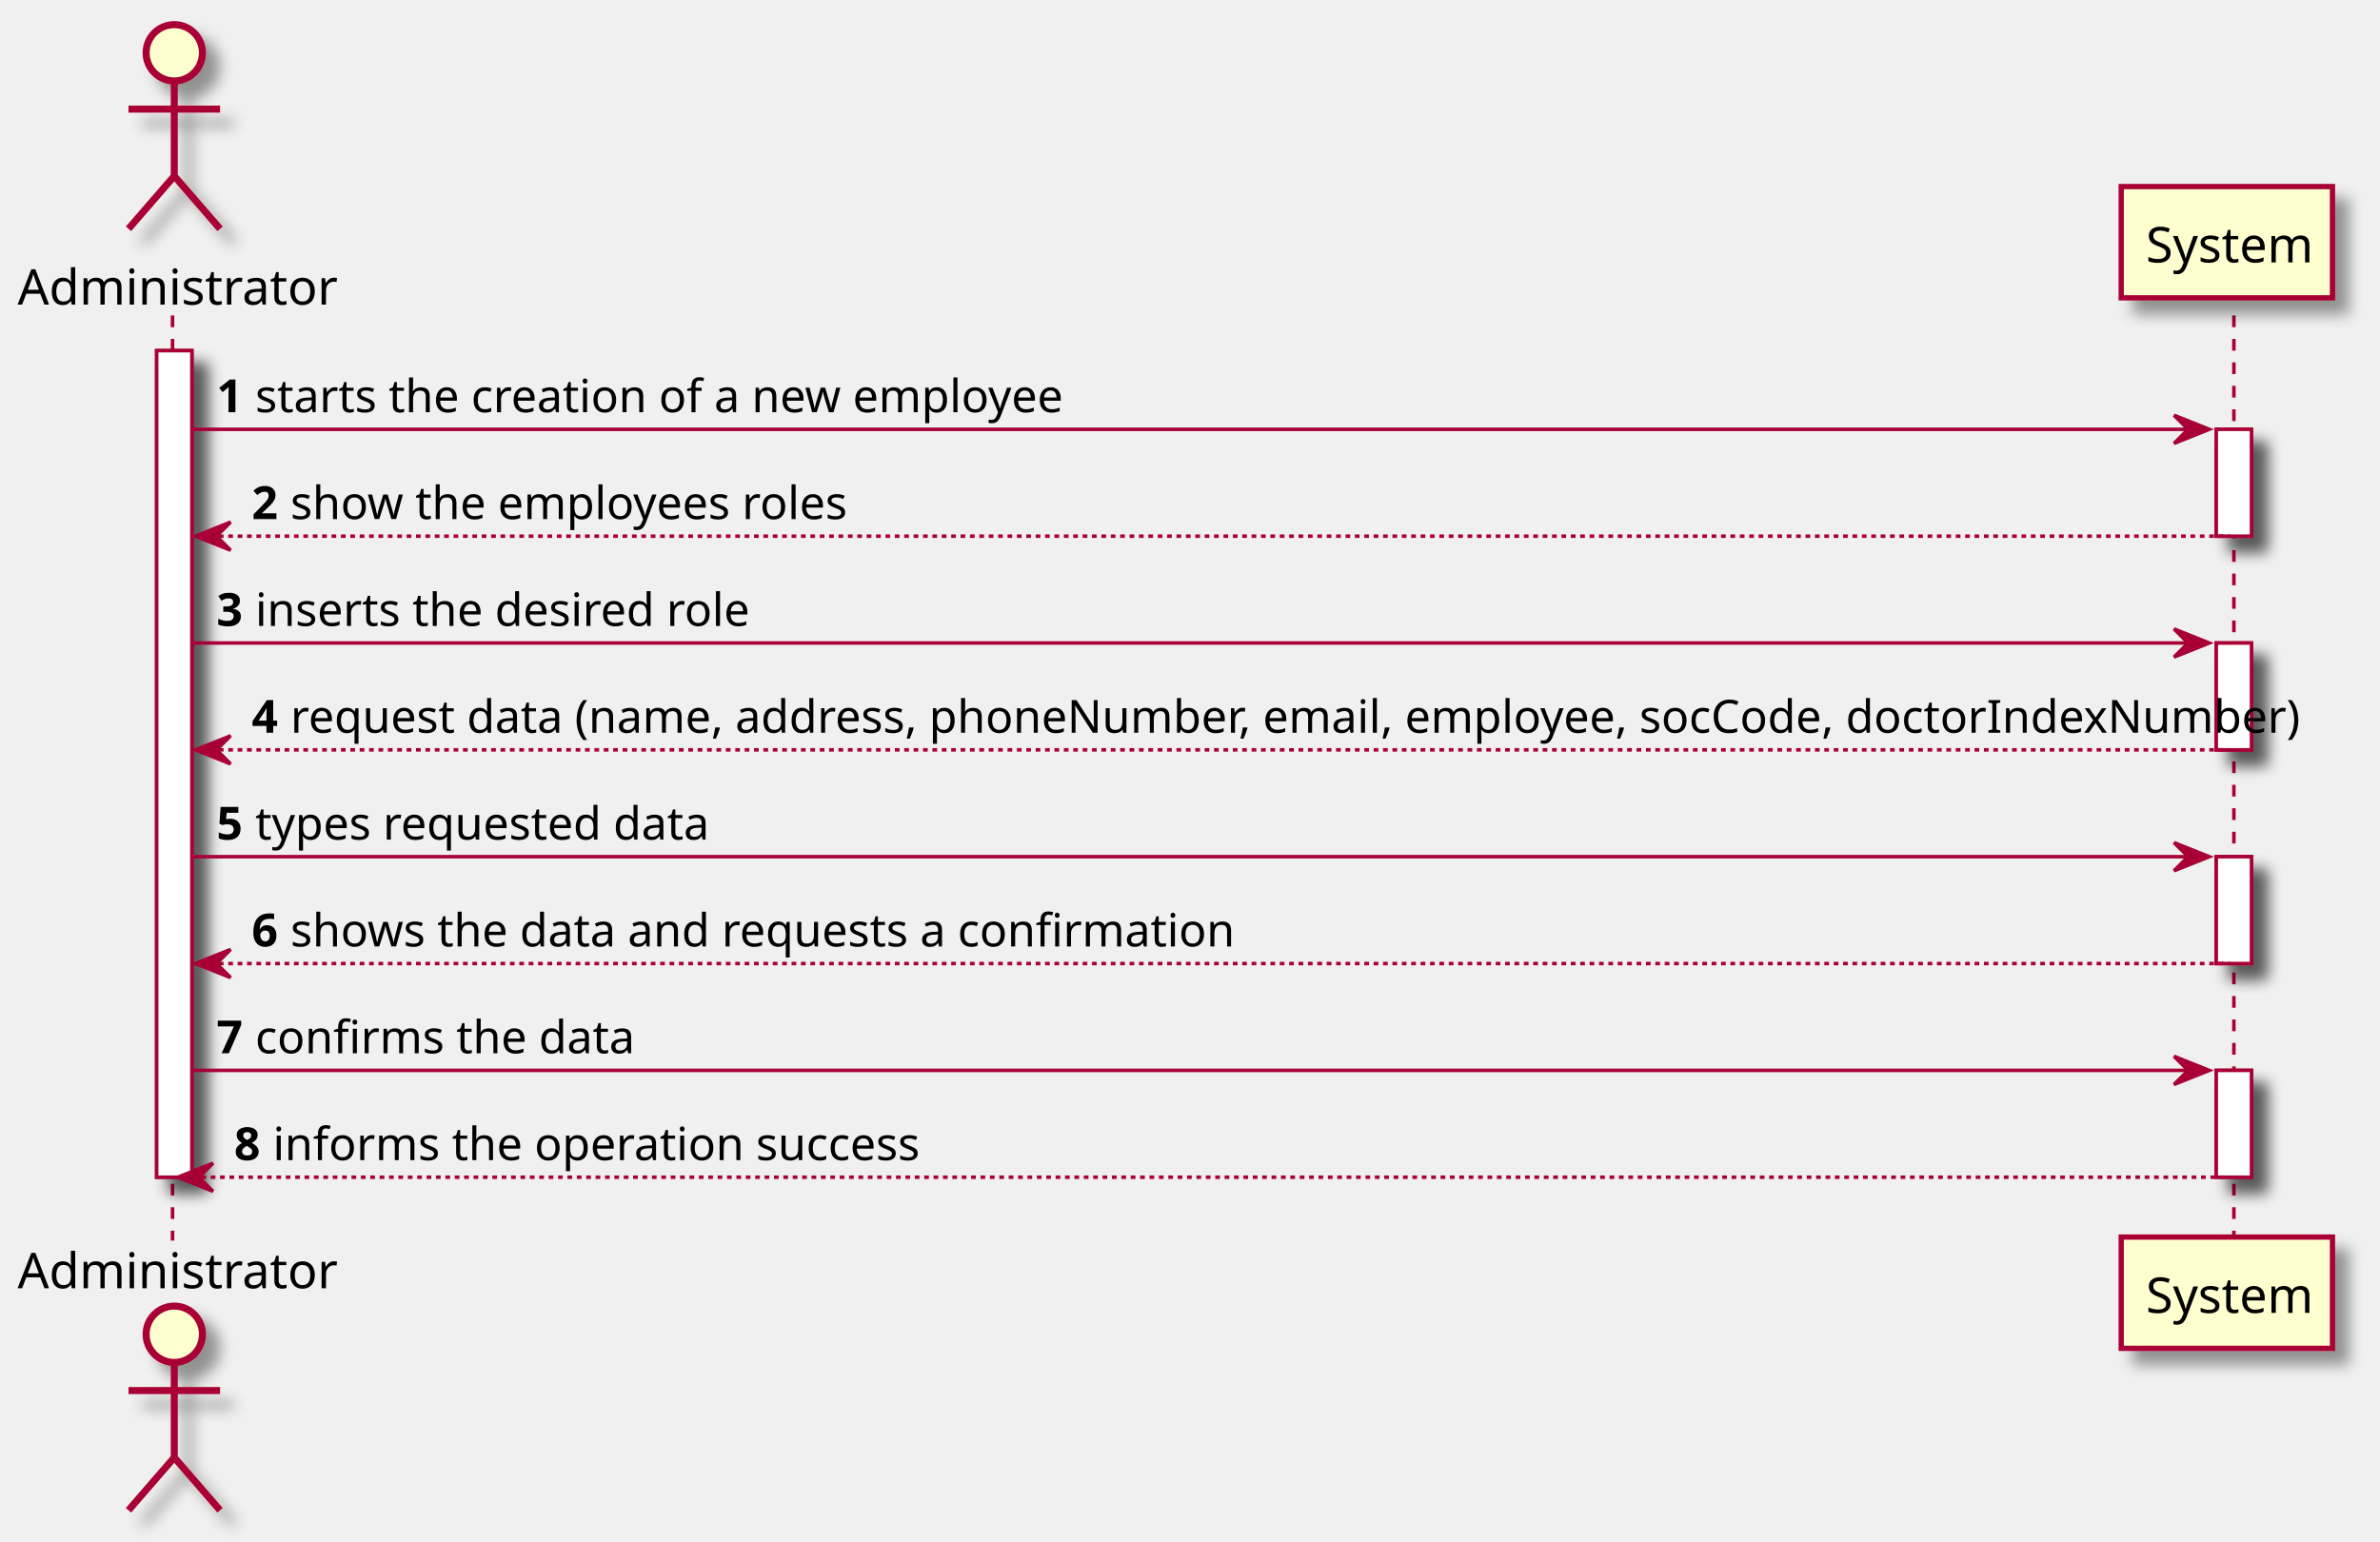
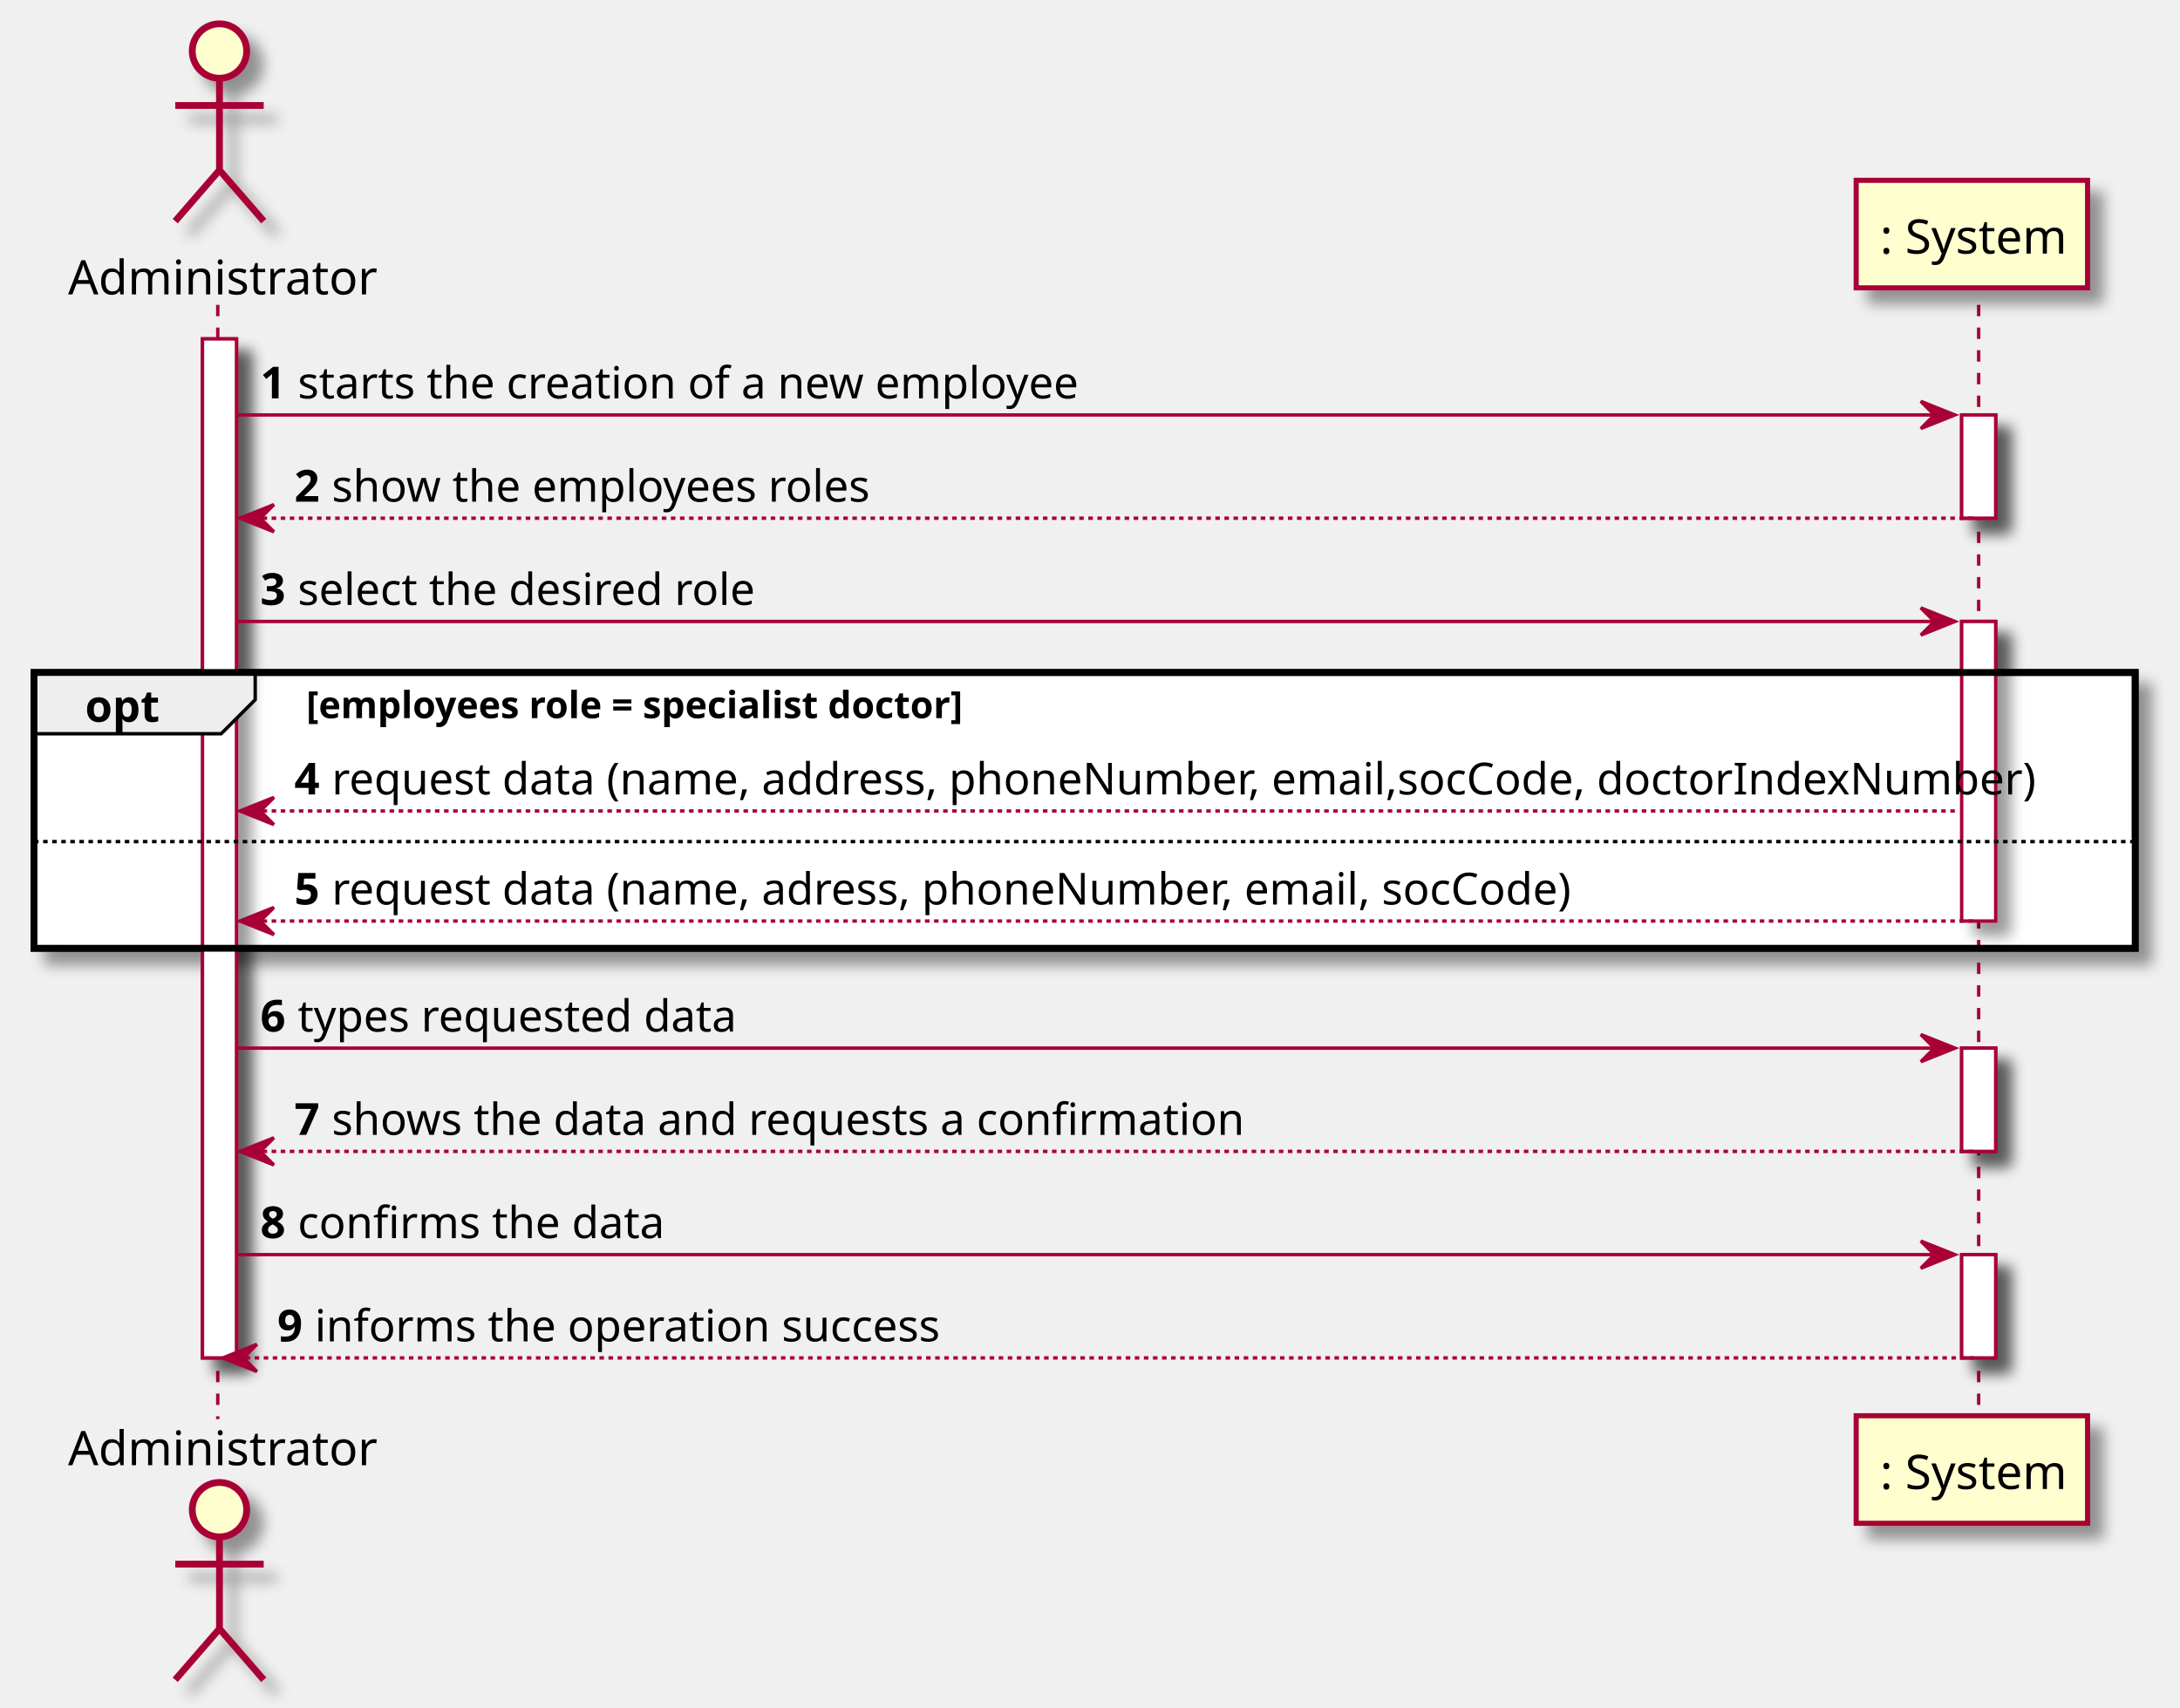
- <svg xmlns="http://www.w3.org/2000/svg" contentScriptType="application/ecmascript" contentStyleType="text/css" height="657px" preserveAspectRatio="none" style="width:1014px;height:657px;" version="1.1" viewBox="0 0 1014 657" width="1014px" zoomAndPan="magnify">
+ <svg xmlns="http://www.w3.org/2000/svg" contentScriptType="application/ecmascript" contentStyleType="text/css" height="753px" preserveAspectRatio="none" style="width:961px;height:753px;" version="1.1" viewBox="0 0 961 753" width="961.5px" zoomAndPan="magnify">
  <defs>
-     <filter height="300%" id="f15i46hp0qu8t4" width="300%" x="-1" y="-1">
+     <filter height="300%" id="f748sx2u7lflj" width="300%" x="-1" y="-1">
      <feGaussianBlur result="blurOut" stdDeviation="3.0" />
      <feColorMatrix in="blurOut" result="blurOut2" type="matrix" values="0 0 0 0 0 0 0 0 0 0 0 0 0 0 0 0 0 0 .4 0" />
      <feOffset dx="6.0" dy="6.0" in="blurOut2" result="blurOut3" />
      <feBlend in="SourceGraphic" in2="blurOut3" mode="normal" />
    </filter>
  </defs>
  <g>
-     <rect fill="#FFFFFF" filter="url(#f15i46hp0qu8t4)" height="352.219" style="stroke:#A80036;stroke-width:1.5;" width="15" x="66.75" y="149.414" />
-     <rect fill="#FFFFFF" filter="url(#f15i46hp0qu8t4)" height="45.527" style="stroke:#A80036;stroke-width:1.5;" width="15" x="944.25" y="182.941" />
-     <rect fill="#FFFFFF" filter="url(#f15i46hp0qu8t4)" height="45.527" style="stroke:#A80036;stroke-width:1.5;" width="15" x="944.25" y="273.996" />
-     <rect fill="#FFFFFF" filter="url(#f15i46hp0qu8t4)" height="45.527" style="stroke:#A80036;stroke-width:1.5;" width="15" x="944.25" y="365.051" />
-     <rect fill="#FFFFFF" filter="url(#f15i46hp0qu8t4)" height="45.527" style="stroke:#A80036;stroke-width:1.5;" width="15" x="944.25" y="456.106" />
-     <line style="stroke:#A80036;stroke-width:1.5;stroke-dasharray:5.0,5.0;" x1="73.5" x2="73.5" y1="134.414" y2="528.633" />
-     <line style="stroke:#A80036;stroke-width:1.5;stroke-dasharray:5.0,5.0;" x1="951.75" x2="951.75" y1="134.414" y2="528.633" />
-     <text fill="#000000" font-family="sans-serif" font-size="21" lengthAdjust="spacing" textLength="124.5" x="7.5" y="129.8">Administrator</text>
-     <ellipse cx="74.25" cy="22.5" fill="#FEFECE" filter="url(#f15i46hp0qu8t4)" rx="12" ry="12" style="stroke:#A80036;stroke-width:3.0;" />
-     <path d="M74.25,34.5 L74.25,75 M54.75,46.5 L93.75,46.5 M74.25,75 L54.75,97.5 M74.25,75 L93.75,97.5 " fill="none" filter="url(#f15i46hp0qu8t4)" style="stroke:#A80036;stroke-width:3.0;" />
-     <text fill="#000000" font-family="sans-serif" font-size="21" lengthAdjust="spacing" textLength="124.5" x="7.5" y="548.933">Administrator</text>
-     <ellipse cx="74.25" cy="568.547" fill="#FEFECE" filter="url(#f15i46hp0qu8t4)" rx="12" ry="12" style="stroke:#A80036;stroke-width:3.0;" />
-     <path d="M74.25,580.547 L74.25,621.047 M54.75,592.547 L93.75,592.547 M74.25,621.047 L54.75,643.547 M74.25,621.047 L93.75,643.547 " fill="none" filter="url(#f15i46hp0qu8t4)" style="stroke:#A80036;stroke-width:3.0;" />
-     <rect fill="#FEFECE" filter="url(#f15i46hp0qu8t4)" height="47.414" style="stroke:#A80036;stroke-width:2.25;" width="90" x="903.75" y="79.5" />
-     <text fill="#000000" font-family="sans-serif" font-size="21" lengthAdjust="spacing" textLength="69" x="914.25" y="111.8">System</text>
-     <rect fill="#FEFECE" filter="url(#f15i46hp0qu8t4)" height="47.414" style="stroke:#A80036;stroke-width:2.25;" width="90" x="903.75" y="527.133" />
-     <text fill="#000000" font-family="sans-serif" font-size="21" lengthAdjust="spacing" textLength="69" x="914.25" y="559.433">System</text>
-     <rect fill="#FFFFFF" filter="url(#f15i46hp0qu8t4)" height="352.219" style="stroke:#A80036;stroke-width:1.5;" width="15" x="66.75" y="149.414" />
-     <rect fill="#FFFFFF" filter="url(#f15i46hp0qu8t4)" height="45.527" style="stroke:#A80036;stroke-width:1.5;" width="15" x="944.25" y="182.941" />
-     <rect fill="#FFFFFF" filter="url(#f15i46hp0qu8t4)" height="45.527" style="stroke:#A80036;stroke-width:1.5;" width="15" x="944.25" y="273.996" />
-     <rect fill="#FFFFFF" filter="url(#f15i46hp0qu8t4)" height="45.527" style="stroke:#A80036;stroke-width:1.5;" width="15" x="944.25" y="365.051" />
-     <rect fill="#FFFFFF" filter="url(#f15i46hp0qu8t4)" height="45.527" style="stroke:#A80036;stroke-width:1.5;" width="15" x="944.25" y="456.106" />
-     <polygon fill="#A80036" points="926.25,176.941,941.25,182.941,926.25,188.941,932.25,182.941" style="stroke:#A80036;stroke-width:1.5;" />
-     <line style="stroke:#A80036;stroke-width:1.5;" x1="81.75" x2="935.25" y1="182.941" y2="182.941" />
-     <text fill="#000000" font-family="sans-serif" font-size="19.5" font-weight="bold" lengthAdjust="spacing" textLength="10.5" x="92.25" y="175.657">1</text>
-     <text fill="#000000" font-family="sans-serif" font-size="19.5" lengthAdjust="spacing" textLength="325.5" x="108.75" y="175.657">starts the creation of a new employee</text>
-     <polygon fill="#A80036" points="98.25,222.469,83.25,228.469,98.25,234.469,92.25,228.469" style="stroke:#A80036;stroke-width:1.5;" />
-     <line style="stroke:#A80036;stroke-width:1.5;stroke-dasharray:2.0,2.0;" x1="89.25" x2="950.25" y1="228.469" y2="228.469" />
-     <text fill="#000000" font-family="sans-serif" font-size="19.5" font-weight="bold" lengthAdjust="spacing" textLength="10.5" x="107.25" y="221.184">2</text>
-     <text fill="#000000" font-family="sans-serif" font-size="19.5" lengthAdjust="spacing" textLength="226.5" x="123.75" y="221.184">show the employees roles</text>
-     <polygon fill="#A80036" points="926.25,267.996,941.25,273.996,926.25,279.996,932.25,273.996" style="stroke:#A80036;stroke-width:1.5;" />
-     <line style="stroke:#A80036;stroke-width:1.5;" x1="81.75" x2="935.25" y1="273.996" y2="273.996" />
-     <text fill="#000000" font-family="sans-serif" font-size="19.5" font-weight="bold" lengthAdjust="spacing" textLength="10.5" x="92.25" y="266.711">3</text>
-     <text fill="#000000" font-family="sans-serif" font-size="19.5" lengthAdjust="spacing" textLength="198" x="108.75" y="266.711">inserts the desired role</text>
-     <polygon fill="#A80036" points="98.25,313.523,83.25,319.523,98.25,325.523,92.25,319.523" style="stroke:#A80036;stroke-width:1.5;" />
-     <line style="stroke:#A80036;stroke-width:1.5;stroke-dasharray:2.0,2.0;" x1="89.25" x2="950.25" y1="319.523" y2="319.523" />
-     <text fill="#000000" font-family="sans-serif" font-size="19.5" font-weight="bold" lengthAdjust="spacing" textLength="10.5" x="107.25" y="312.239">4</text>
-     <text fill="#000000" font-family="sans-serif" font-size="19.5" lengthAdjust="spacing" textLength="810" x="123.75" y="312.239">request data (name, address, phoneNumber, email, employee, socCode, doctorIndexNumber)</text>
-     <polygon fill="#A80036" points="926.25,359.051,941.25,365.051,926.25,371.051,932.25,365.051" style="stroke:#A80036;stroke-width:1.5;" />
-     <line style="stroke:#A80036;stroke-width:1.5;" x1="81.75" x2="935.25" y1="365.051" y2="365.051" />
-     <text fill="#000000" font-family="sans-serif" font-size="19.5" font-weight="bold" lengthAdjust="spacing" textLength="10.5" x="92.25" y="357.766">5</text>
-     <text fill="#000000" font-family="sans-serif" font-size="19.5" lengthAdjust="spacing" textLength="183" x="108.75" y="357.766">types requested data</text>
-     <polygon fill="#A80036" points="98.25,404.578,83.25,410.578,98.25,416.578,92.25,410.578" style="stroke:#A80036;stroke-width:1.5;" />
-     <line style="stroke:#A80036;stroke-width:1.5;stroke-dasharray:2.0,2.0;" x1="89.25" x2="950.25" y1="410.578" y2="410.578" />
-     <text fill="#000000" font-family="sans-serif" font-size="19.5" font-weight="bold" lengthAdjust="spacing" textLength="10.5" x="107.25" y="403.293">6</text>
-     <text fill="#000000" font-family="sans-serif" font-size="19.5" lengthAdjust="spacing" textLength="378" x="123.75" y="403.293">shows the data and requests a confirmation</text>
-     <polygon fill="#A80036" points="926.25,450.106,941.25,456.106,926.25,462.106,932.25,456.106" style="stroke:#A80036;stroke-width:1.5;" />
-     <line style="stroke:#A80036;stroke-width:1.5;" x1="81.75" x2="935.25" y1="456.106" y2="456.106" />
-     <text fill="#000000" font-family="sans-serif" font-size="19.5" font-weight="bold" lengthAdjust="spacing" textLength="10.5" x="92.25" y="448.821">7</text>
-     <text fill="#000000" font-family="sans-serif" font-size="19.5" lengthAdjust="spacing" textLength="150" x="108.75" y="448.821">confirms the data</text>
-     <polygon fill="#A80036" points="90.75,495.633,75.75,501.633,90.75,507.633,84.75,501.633" style="stroke:#A80036;stroke-width:1.5;" />
-     <line style="stroke:#A80036;stroke-width:1.5;stroke-dasharray:2.0,2.0;" x1="81.75" x2="950.25" y1="501.633" y2="501.633" />
-     <text fill="#000000" font-family="sans-serif" font-size="19.5" font-weight="bold" lengthAdjust="spacing" textLength="10.5" x="99.75" y="494.348">8</text>
-     <text fill="#000000" font-family="sans-serif" font-size="19.5" lengthAdjust="spacing" textLength="261" x="116.25" y="494.348">informs the operation success</text>
+     <rect fill="#FFFFFF" filter="url(#f748sx2u7lflj)" height="449.273" style="stroke:#A80036;stroke-width:1.5;" width="15" x="89.25" y="149.414" />
+     <rect fill="#FFFFFF" filter="url(#f748sx2u7lflj)" height="45.527" style="stroke:#A80036;stroke-width:1.5;" width="15" x="864.75" y="182.941" />
+     <rect fill="#FFFFFF" filter="url(#f748sx2u7lflj)" height="132.082" style="stroke:#A80036;stroke-width:1.5;" width="15" x="864.75" y="273.996" />
+     <rect fill="#FFFFFF" filter="url(#f748sx2u7lflj)" height="45.527" style="stroke:#A80036;stroke-width:1.5;" width="15" x="864.75" y="462.106" />
+     <rect fill="#FFFFFF" filter="url(#f748sx2u7lflj)" height="45.527" style="stroke:#A80036;stroke-width:1.5;" width="15" x="864.75" y="553.16" />
+     <rect fill="#FFFFFF" filter="url(#f748sx2u7lflj)" height="121.582" style="stroke:#000000;stroke-width:3.0;" width="926.25" x="15" y="296.496" />
+     <rect fill="#FFFFFF" height="48.527" style="stroke:none;stroke-width:1.5;" width="926.25" x="15" y="369.551" />
+     <line style="stroke:#A80036;stroke-width:1.5;stroke-dasharray:5.0,5.0;" x1="96" x2="96" y1="134.414" y2="625.688" />
+     <line style="stroke:#A80036;stroke-width:1.5;stroke-dasharray:5.0,5.0;" x1="872.25" x2="872.25" y1="134.414" y2="625.688" />
+     <text fill="#000000" font-family="sans-serif" font-size="21" lengthAdjust="spacing" textLength="124.5" x="30" y="129.8">Administrator</text>
+     <ellipse cx="96.75" cy="22.5" fill="#FEFECE" filter="url(#f748sx2u7lflj)" rx="12" ry="12" style="stroke:#A80036;stroke-width:3.0;" />
+     <path d="M96.75,34.5 L96.75,75 M77.25,46.5 L116.25,46.5 M96.75,75 L77.25,97.5 M96.75,75 L116.25,97.5 " fill="none" filter="url(#f748sx2u7lflj)" style="stroke:#A80036;stroke-width:3.0;" />
+     <text fill="#000000" font-family="sans-serif" font-size="21" lengthAdjust="spacing" textLength="124.5" x="30" y="645.987">Administrator</text>
+     <ellipse cx="96.75" cy="665.602" fill="#FEFECE" filter="url(#f748sx2u7lflj)" rx="12" ry="12" style="stroke:#A80036;stroke-width:3.0;" />
+     <path d="M96.75,677.602 L96.75,718.102 M77.25,689.602 L116.25,689.602 M96.75,718.102 L77.25,740.602 M96.75,718.102 L116.25,740.602 " fill="none" filter="url(#f748sx2u7lflj)" style="stroke:#A80036;stroke-width:3.0;" />
+     <rect fill="#FEFECE" filter="url(#f748sx2u7lflj)" height="47.414" style="stroke:#A80036;stroke-width:2.25;" width="102" x="818.25" y="79.5" />
+     <text fill="#000000" font-family="sans-serif" font-size="21" lengthAdjust="spacing" textLength="81" x="828.75" y="111.8">: System</text>
+     <rect fill="#FEFECE" filter="url(#f748sx2u7lflj)" height="47.414" style="stroke:#A80036;stroke-width:2.25;" width="102" x="818.25" y="624.188" />
+     <text fill="#000000" font-family="sans-serif" font-size="21" lengthAdjust="spacing" textLength="81" x="828.75" y="656.487">: System</text>
+     <rect fill="#FFFFFF" filter="url(#f748sx2u7lflj)" height="449.273" style="stroke:#A80036;stroke-width:1.5;" width="15" x="89.25" y="149.414" />
+     <rect fill="#FFFFFF" filter="url(#f748sx2u7lflj)" height="45.527" style="stroke:#A80036;stroke-width:1.5;" width="15" x="864.75" y="182.941" />
+     <rect fill="#FFFFFF" filter="url(#f748sx2u7lflj)" height="132.082" style="stroke:#A80036;stroke-width:1.5;" width="15" x="864.75" y="273.996" />
+     <rect fill="#FFFFFF" filter="url(#f748sx2u7lflj)" height="45.527" style="stroke:#A80036;stroke-width:1.5;" width="15" x="864.75" y="462.106" />
+     <rect fill="#FFFFFF" filter="url(#f748sx2u7lflj)" height="45.527" style="stroke:#A80036;stroke-width:1.5;" width="15" x="864.75" y="553.16" />
+     <polygon fill="#A80036" points="846.75,176.941,861.75,182.941,846.75,188.941,852.75,182.941" style="stroke:#A80036;stroke-width:1.5;" />
+     <line style="stroke:#A80036;stroke-width:1.5;" x1="104.25" x2="855.75" y1="182.941" y2="182.941" />
+     <text fill="#000000" font-family="sans-serif" font-size="19.5" font-weight="bold" lengthAdjust="spacing" textLength="10.5" x="114.75" y="175.657">1</text>
+     <text fill="#000000" font-family="sans-serif" font-size="19.5" lengthAdjust="spacing" textLength="325.5" x="131.25" y="175.657">starts the creation of a new employee</text>
+     <polygon fill="#A80036" points="120.75,222.469,105.75,228.469,120.75,234.469,114.75,228.469" style="stroke:#A80036;stroke-width:1.5;" />
+     <line style="stroke:#A80036;stroke-width:1.5;stroke-dasharray:2.0,2.0;" x1="111.75" x2="870.75" y1="228.469" y2="228.469" />
+     <text fill="#000000" font-family="sans-serif" font-size="19.5" font-weight="bold" lengthAdjust="spacing" textLength="10.5" x="129.75" y="221.184">2</text>
+     <text fill="#000000" font-family="sans-serif" font-size="19.5" lengthAdjust="spacing" textLength="226.5" x="146.25" y="221.184">show the employees roles</text>
+     <polygon fill="#A80036" points="846.75,267.996,861.75,273.996,846.75,279.996,852.75,273.996" style="stroke:#A80036;stroke-width:1.5;" />
+     <line style="stroke:#A80036;stroke-width:1.5;" x1="104.25" x2="855.75" y1="273.996" y2="273.996" />
+     <text fill="#000000" font-family="sans-serif" font-size="19.5" font-weight="bold" lengthAdjust="spacing" textLength="10.5" x="114.75" y="266.711">3</text>
+     <text fill="#000000" font-family="sans-serif" font-size="19.5" lengthAdjust="spacing" textLength="192" x="131.25" y="266.711">select the desired role</text>
+     <path d="M15,296.496 L112.5,296.496 L112.5,308.496 L97.5,323.496 L15,323.496 L15,296.496 " fill="#EEEEEE" style="stroke:#000000;stroke-width:1.5;" />
+     <rect fill="none" height="121.582" style="stroke:#000000;stroke-width:3.0;" width="926.25" x="15" y="296.496" />
+     <text fill="#000000" font-family="sans-serif" font-size="19.5" font-weight="bold" lengthAdjust="spacing" textLength="30" x="37.5" y="318.239">opt</text>
+     <text fill="#000000" font-family="sans-serif" font-size="16.5" font-weight="bold" lengthAdjust="spacing" textLength="298.5" x="135" y="316.625">[employees role = specialist doctor]</text>
+     <polygon fill="#A80036" points="120.75,351.551,105.75,357.551,120.75,363.551,114.75,357.551" style="stroke:#A80036;stroke-width:1.5;" />
+     <line style="stroke:#A80036;stroke-width:1.5;stroke-dasharray:2.0,2.0;" x1="111.75" x2="863.25" y1="357.551" y2="357.551" />
+     <text fill="#000000" font-family="sans-serif" font-size="19.5" font-weight="bold" lengthAdjust="spacing" textLength="10.5" x="129.75" y="350.266">4</text>
+     <text fill="#000000" font-family="sans-serif" font-size="19.5" lengthAdjust="spacing" textLength="708" x="146.25" y="350.266">request data (name, address, phoneNumber, email,socCode, doctorIndexNumber)</text>
+     <line style="stroke:#000000;stroke-width:1.5;stroke-dasharray:2.0,2.0;" x1="15" x2="941.25" y1="371.051" y2="371.051" />
+     <polygon fill="#A80036" points="120.75,400.078,105.75,406.078,120.75,412.078,114.75,406.078" style="stroke:#A80036;stroke-width:1.5;" />
+     <line style="stroke:#A80036;stroke-width:1.5;stroke-dasharray:2.0,2.0;" x1="111.75" x2="870.75" y1="406.078" y2="406.078" />
+     <text fill="#000000" font-family="sans-serif" font-size="19.5" font-weight="bold" lengthAdjust="spacing" textLength="10.5" x="129.75" y="398.793">5</text>
+     <text fill="#000000" font-family="sans-serif" font-size="19.5" lengthAdjust="spacing" textLength="523.5" x="146.25" y="398.793">request data (name, adress, phoneNumber, email, socCode)</text>
+     <polygon fill="#A80036" points="846.75,456.106,861.75,462.106,846.75,468.106,852.75,462.106" style="stroke:#A80036;stroke-width:1.5;" />
+     <line style="stroke:#A80036;stroke-width:1.5;" x1="104.25" x2="855.75" y1="462.106" y2="462.106" />
+     <text fill="#000000" font-family="sans-serif" font-size="19.5" font-weight="bold" lengthAdjust="spacing" textLength="10.5" x="114.75" y="454.821">6</text>
+     <text fill="#000000" font-family="sans-serif" font-size="19.5" lengthAdjust="spacing" textLength="183" x="131.25" y="454.821">types requested data</text>
+     <polygon fill="#A80036" points="120.75,501.633,105.75,507.633,120.75,513.633,114.75,507.633" style="stroke:#A80036;stroke-width:1.5;" />
+     <line style="stroke:#A80036;stroke-width:1.5;stroke-dasharray:2.0,2.0;" x1="111.75" x2="870.75" y1="507.633" y2="507.633" />
+     <text fill="#000000" font-family="sans-serif" font-size="19.5" font-weight="bold" lengthAdjust="spacing" textLength="10.5" x="129.75" y="500.348">7</text>
+     <text fill="#000000" font-family="sans-serif" font-size="19.5" lengthAdjust="spacing" textLength="378" x="146.25" y="500.348">shows the data and requests a confirmation</text>
+     <polygon fill="#A80036" points="846.75,547.16,861.75,553.16,846.75,559.16,852.75,553.16" style="stroke:#A80036;stroke-width:1.5;" />
+     <line style="stroke:#A80036;stroke-width:1.5;" x1="104.25" x2="855.75" y1="553.16" y2="553.16" />
+     <text fill="#000000" font-family="sans-serif" font-size="19.5" font-weight="bold" lengthAdjust="spacing" textLength="10.5" x="114.75" y="545.875">8</text>
+     <text fill="#000000" font-family="sans-serif" font-size="19.5" lengthAdjust="spacing" textLength="150" x="131.25" y="545.875">confirms the data</text>
+     <polygon fill="#A80036" points="113.25,592.688,98.25,598.688,113.25,604.688,107.25,598.688" style="stroke:#A80036;stroke-width:1.5;" />
+     <line style="stroke:#A80036;stroke-width:1.5;stroke-dasharray:2.0,2.0;" x1="104.25" x2="870.75" y1="598.688" y2="598.688" />
+     <text fill="#000000" font-family="sans-serif" font-size="19.5" font-weight="bold" lengthAdjust="spacing" textLength="10.5" x="122.25" y="591.403">9</text>
+     <text fill="#000000" font-family="sans-serif" font-size="19.5" lengthAdjust="spacing" textLength="261" x="138.75" y="591.403">informs the operation success</text>
  </g>
</svg>
